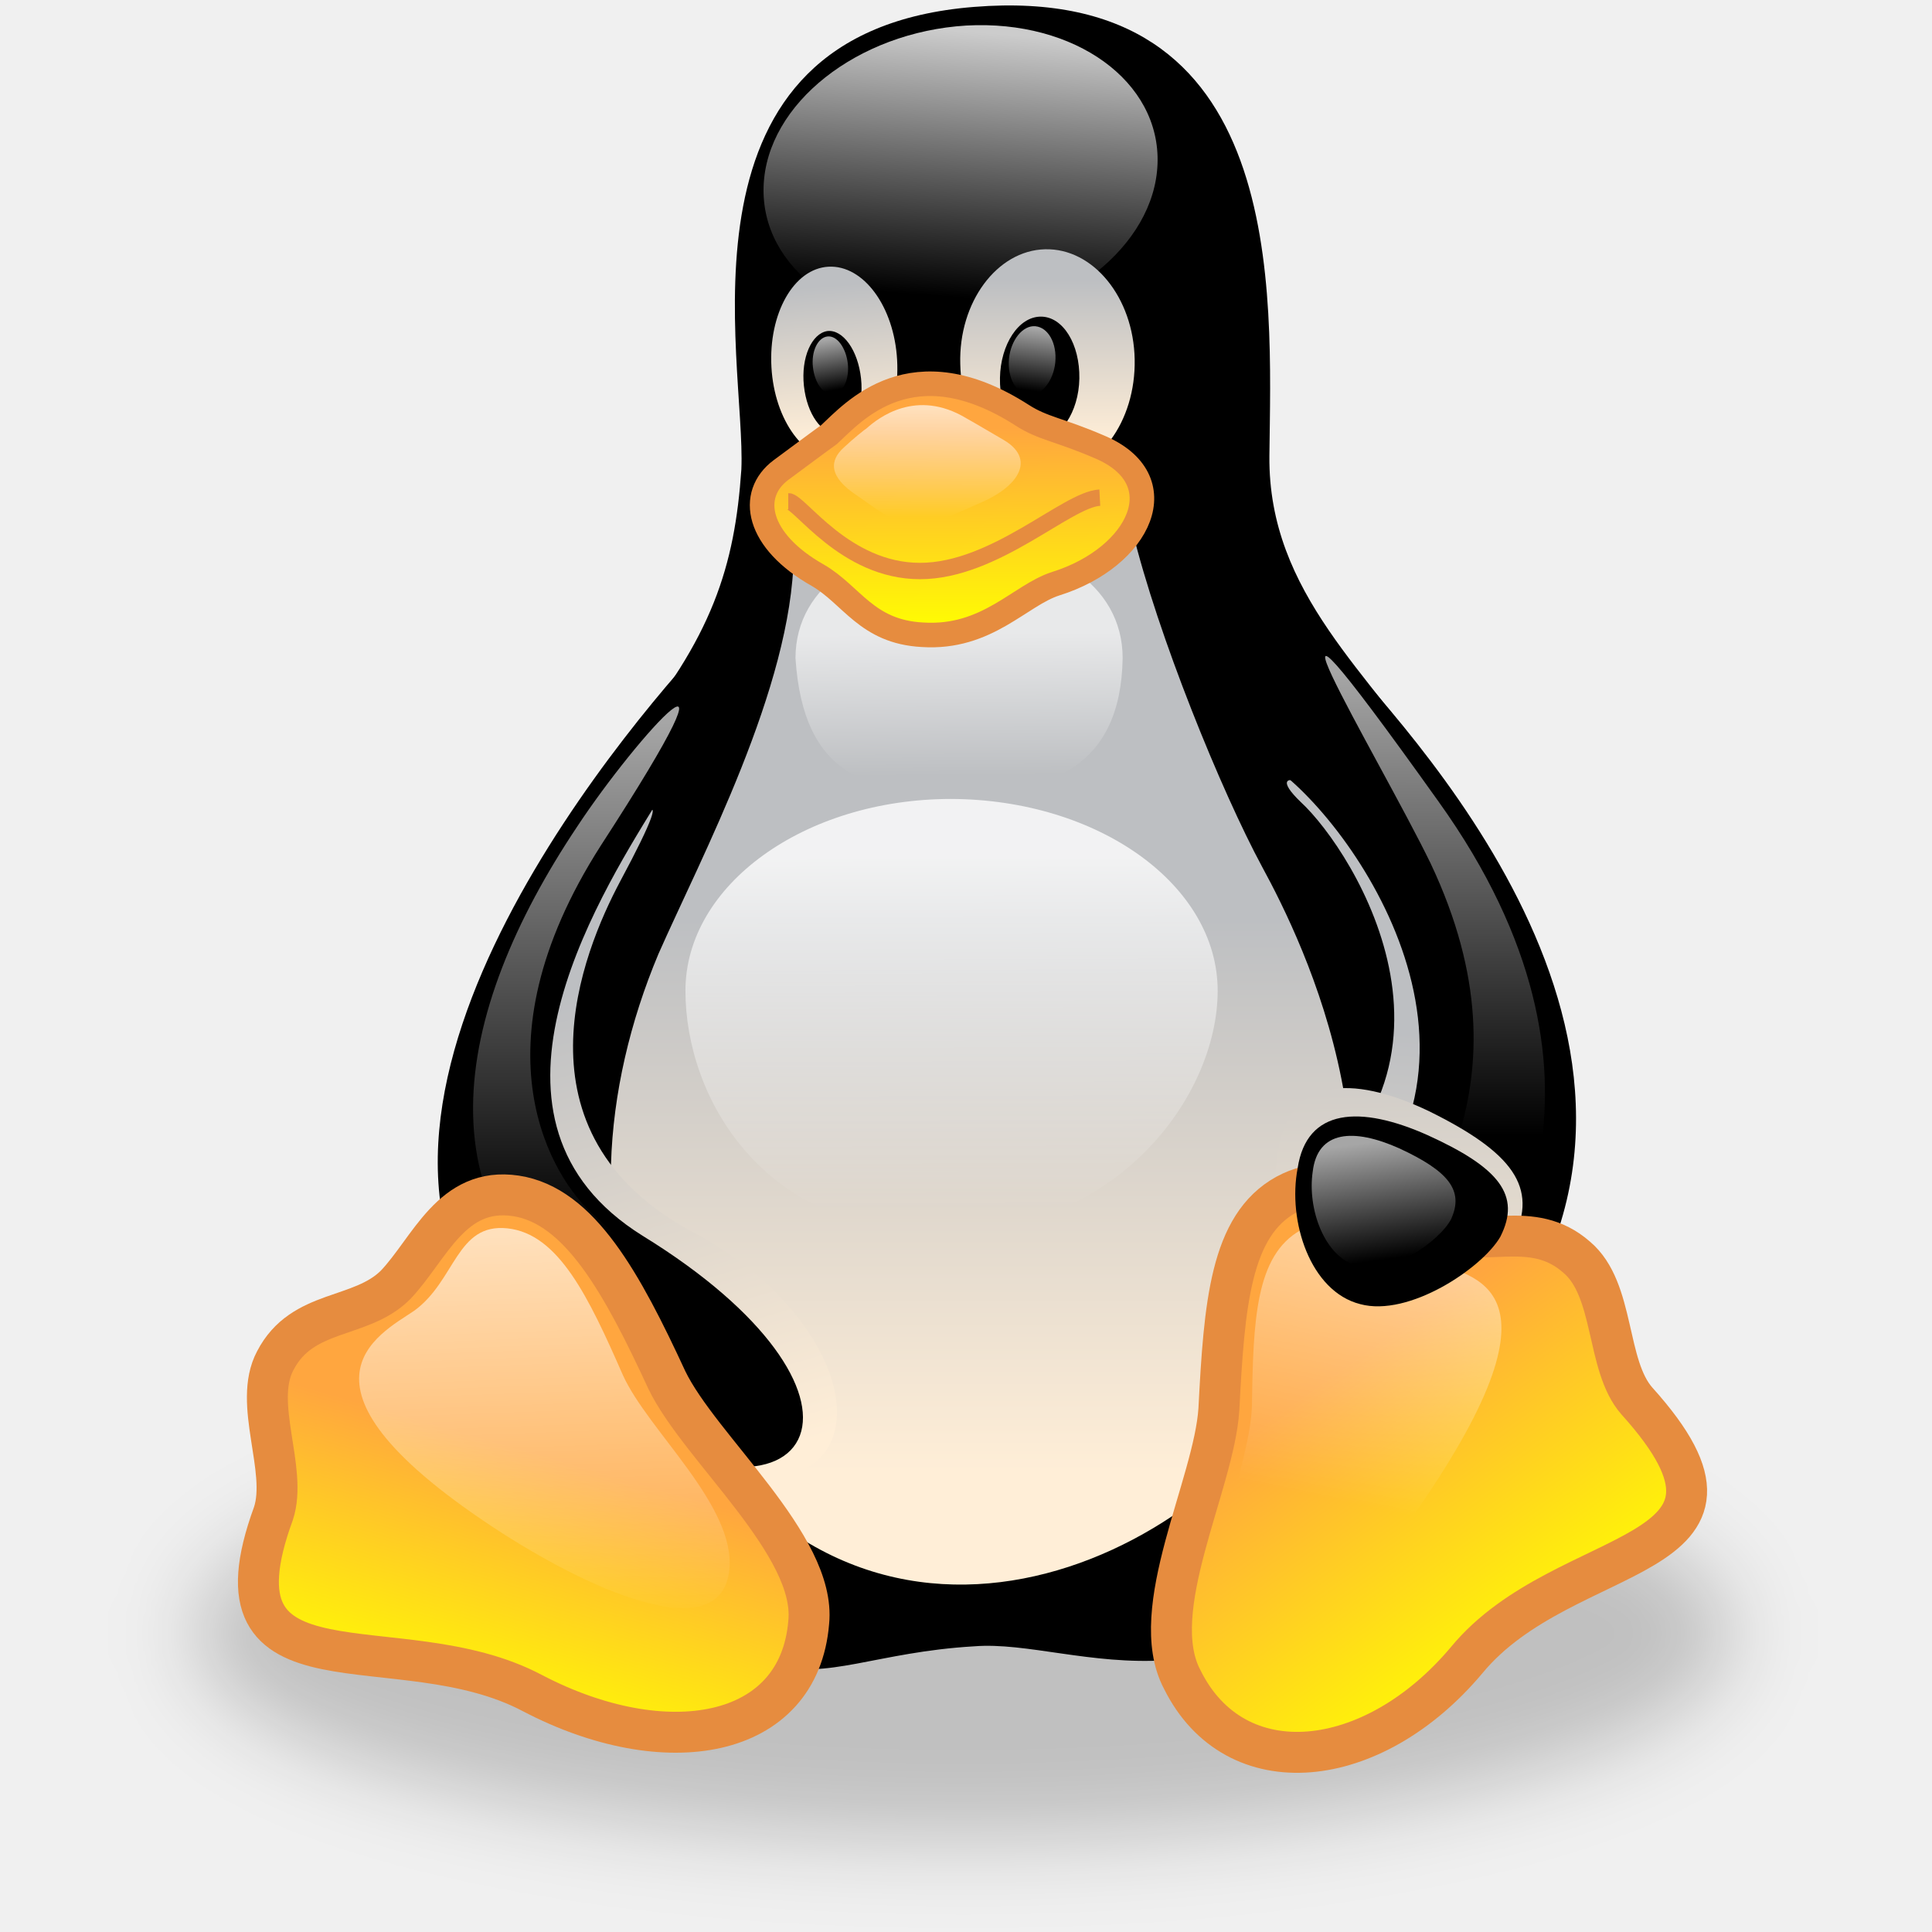
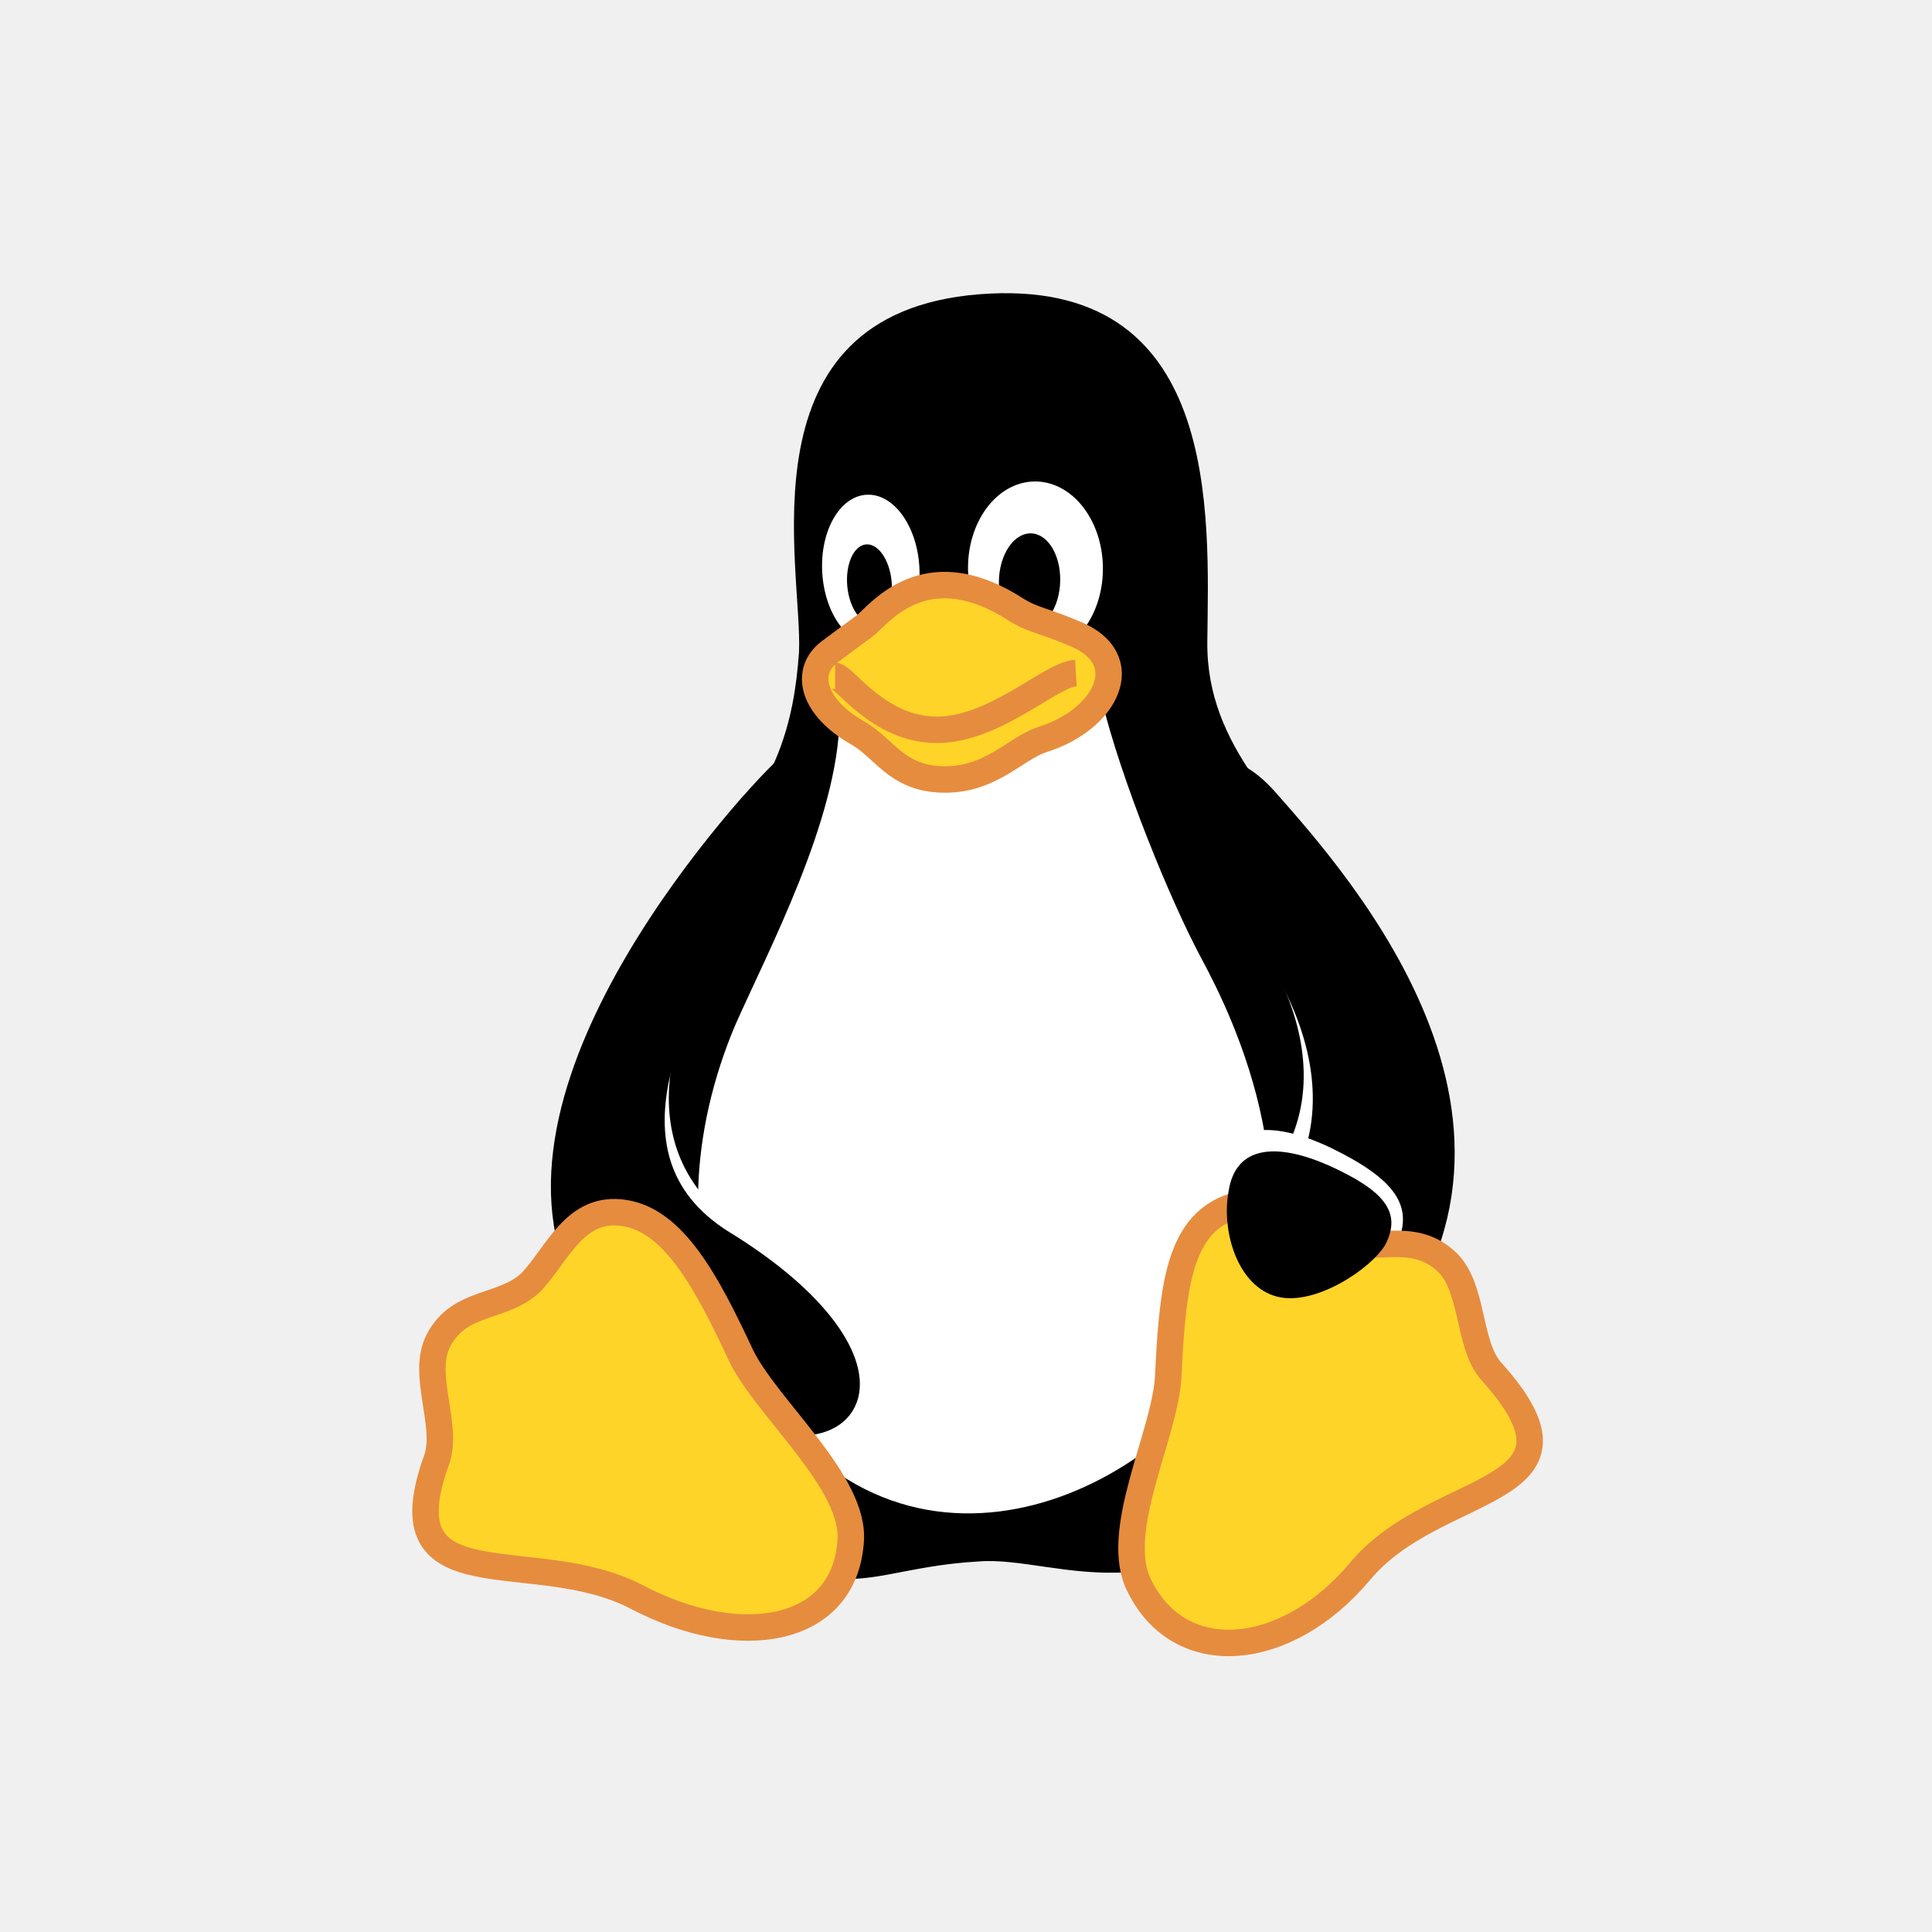
- <svg xmlns="http://www.w3.org/2000/svg" width="800px" height="800px" viewBox="-19.5 0 295 295" version="1.1" preserveAspectRatio="xMidYMid">
-   <defs>
-     <filter x="-50%" y="-50%" width="200%" height="200%" filterUnits="objectBoundingBox" id="filter-1">
-       <feOffset dx="0" dy="0" in="SourceAlpha" result="shadowOffsetOuter1">
- 
- </feOffset>
-       <feGaussianBlur stdDeviation="6.5" in="shadowOffsetOuter1" result="shadowBlurOuter1">
- 
- </feGaussianBlur>
-     </filter>
-     <linearGradient x1="48.548%" y1="115.276%" x2="51.047%" y2="41.364%" id="linearGradient-2">
-       <stop stop-color="#FFEED7" offset="0%">
- 
- </stop>
-       <stop stop-color="#BDBFC2" offset="100%">
- 
- </stop>
-     </linearGradient>
-     <linearGradient x1="54.407%" y1="2.404%" x2="46.175%" y2="90.542%" id="linearGradient-3">
-       <stop stop-color="#FFFFFF" stop-opacity="0.8" offset="0%">
- 
- </stop>
-       <stop stop-color="#FFFFFF" stop-opacity="0" offset="100%">
- 
- </stop>
-     </linearGradient>
-     <linearGradient x1="51.86%" y1="88.248%" x2="47.947%" y2="9.748%" id="linearGradient-4">
-       <stop stop-color="#FFEED7" offset="0%">
- 
- </stop>
-       <stop stop-color="#BDBFC2" offset="100%">
- 
- </stop>
-     </linearGradient>
-     <linearGradient x1="49.925%" y1="85.49%" x2="49.924%" y2="13.811%" id="linearGradient-5">
-       <stop stop-color="#FFEED7" offset="0%">
- 
- </stop>
-       <stop stop-color="#BDBFC2" offset="100%">
- 
- </stop>
-     </linearGradient>
-     <linearGradient x1="53.901%" y1="3.102%" x2="45.956%" y2="93.895%" id="linearGradient-6">
-       <stop stop-color="#FFFFFF" stop-opacity="0.65" offset="0%">
- 
- </stop>
-       <stop stop-color="#FFFFFF" stop-opacity="0" offset="100%">
- 
- </stop>
-     </linearGradient>
-     <linearGradient x1="45.593%" y1="5.475%" x2="54.811%" y2="93.524%" id="linearGradient-7">
-       <stop stop-color="#FFFFFF" stop-opacity="0.65" offset="0%">
- 
- </stop>
-       <stop stop-color="#FFFFFF" stop-opacity="0" offset="100%">
- 
- </stop>
-     </linearGradient>
-     <linearGradient x1="49.984%" y1="89.845%" x2="49.984%" y2="40.632%" id="linearGradient-8">
-       <stop stop-color="#FFEED7" offset="0%">
- 
- </stop>
-       <stop stop-color="#BDBFC2" offset="100%">
- 
- </stop>
-     </linearGradient>
-     <linearGradient x1="53.505%" y1="99.975%" x2="42.746%" y2="23.545%" id="linearGradient-9">
-       <stop stop-color="#FFEED7" offset="0%">
- 
- </stop>
-       <stop stop-color="#BDBFC2" offset="100%">
- 
- </stop>
-     </linearGradient>
-     <linearGradient x1="49.841%" y1="13.229%" x2="50.241%" y2="94.673%" id="linearGradient-10">
-       <stop stop-color="#FFFFFF" stop-opacity="0.8" offset="0%">
- 
- </stop>
-       <stop stop-color="#FFFFFF" stop-opacity="0" offset="100%">
- 
- </stop>
-     </linearGradient>
-     <linearGradient x1="49.927%" y1="37.327%" x2="50.727%" y2="92.782%" id="linearGradient-11">
-       <stop stop-color="#FFFFFF" stop-opacity="0.65" offset="0%">
- 
- </stop>
-       <stop stop-color="#FFFFFF" stop-opacity="0" offset="100%">
- 
- </stop>
-     </linearGradient>
-     <linearGradient x1="49.876%" y1="2.299%" x2="49.876%" y2="81.204%" id="linearGradient-12">
-       <stop stop-color="#FFFFFF" stop-opacity="0.65" offset="0%">
- 
- </stop>
-       <stop stop-color="#FFFFFF" stop-opacity="0" offset="100%">
- 
- </stop>
-     </linearGradient>
-     <linearGradient x1="49.833%" y1="2.272%" x2="49.824%" y2="71.799%" id="linearGradient-13">
-       <stop stop-color="#FFFFFF" stop-opacity="0.65" offset="0%">
- 
- </stop>
-       <stop stop-color="#FFFFFF" stop-opacity="0" offset="100%">
- 
- </stop>
-     </linearGradient>
-     <linearGradient x1="53.467%" y1="48.921%" x2="38.949%" y2="98.1%" id="linearGradient-14">
-       <stop stop-color="#FFA63F" offset="0%">
- 
- </stop>
-       <stop stop-color="#FFFF00" offset="100%">
- 
- </stop>
-     </linearGradient>
-     <linearGradient x1="52.373%" y1="143.009%" x2="47.579%" y2="-64.622%" id="linearGradient-15">
-       <stop stop-color="#FFEED7" offset="0%">
- 
- </stop>
-       <stop stop-color="#BDBFC2" offset="100%">
- 
- </stop>
-     </linearGradient>
-     <linearGradient x1="30.581%" y1="34.024%" x2="65.887%" y2="89.175%" id="linearGradient-16">
-       <stop stop-color="#FFA63F" offset="0%">
- 
- </stop>
-       <stop stop-color="#FFFF00" offset="100%">
- 
- </stop>
-     </linearGradient>
-     <linearGradient x1="59.572%" y1="-17.216%" x2="48.361%" y2="66.118%" id="linearGradient-17">
-       <stop stop-color="#FFFFFF" stop-opacity="0.65" offset="0%">
- 
- </stop>
-       <stop stop-color="#FFFFFF" stop-opacity="0" offset="100%">
- 
- </stop>
-     </linearGradient>
-     <linearGradient x1="47.769%" y1="1.565%" x2="51.373%" y2="104.313%" id="linearGradient-18">
-       <stop stop-color="#FFFFFF" stop-opacity="0.65" offset="0%">
- 
- </stop>
-       <stop stop-color="#FFFFFF" stop-opacity="0" offset="100%">
- 
- </stop>
-     </linearGradient>
-     <linearGradient x1="43.55%" y1="4.533%" x2="57.114%" y2="92.827%" id="linearGradient-19">
-       <stop stop-color="#FFFFFF" stop-opacity="0.65" offset="0%">
- 
- </stop>
-       <stop stop-color="#FFFFFF" stop-opacity="0" offset="100%">
- 
- </stop>
-     </linearGradient>
-     <linearGradient x1="49.733%" y1="17.609%" x2="50.558%" y2="99.385%" id="linearGradient-20">
-       <stop stop-color="#FFA63F" offset="0%">
- 
- </stop>
-       <stop stop-color="#FFFF00" offset="100%">
- 
- </stop>
-     </linearGradient>
-     <linearGradient x1="50.17%" y1="2.89%" x2="49.68%" y2="94.17%" id="linearGradient-21">
-       <stop stop-color="#FFFFFF" stop-opacity="0.65" offset="0%">
- 
- </stop>
-       <stop stop-color="#FFFFFF" stop-opacity="0" offset="100%">
- 
- </stop>
-     </linearGradient>
-   </defs>
-   <g fill="none">
-     <g transform="translate(10, 0)">
-       <path d="M235.125,249.359 C235.125,266.714 182.508,280.856 117.585,280.856 C52.662,280.856 0.044,266.806 0.044,249.359 L0.044,249.359 C0.044,232.003 52.662,217.861 117.585,217.861 C182.508,217.861 235.034,232.003 235.125,249.359 L235.125,249.359 L235.125,249.359 Z" fill="#000000" fill-opacity="0.2" filter="url(#filter-1)">
- 
- </path>
-       <path d="M53.213,215.474 C41.826,199.128 39.622,145.868 66.16,113.085 C79.292,97.382 82.69,86.454 83.7,71.67 C84.434,54.865 71.854,4.819 119.237,1.054 C167.264,-2.803 164.601,44.58 164.325,69.65 C164.142,90.77 179.844,102.8 190.68,119.329 C210.607,149.633 208.954,201.791 186.915,230.075 C158.999,265.429 135.124,250.093 119.237,251.379 C89.485,253.124 88.475,268.918 53.213,215.474 L53.213,215.474 Z" fill="#000000">
- 
- </path>
-       <path d="M169.101,122.451 C177.365,130.073 198.761,164.142 164.876,185.446 C152.939,192.884 175.529,221.167 186.364,207.485 C205.557,182.875 193.343,143.572 181.773,129.522 C174.059,119.605 162.122,115.748 169.101,122.451 L169.101,122.451 Z" fill="url(#linearGradient-2)">
- 
- </path>
-       <path d="M166.805,117.86 C180.395,128.879 205.097,167.447 169.009,192.608 C157.163,200.414 179.477,225.116 192.058,212.535 C235.676,168.641 190.956,118.227 175.529,100.871 C161.754,85.72 149.541,104.361 166.805,117.86 L166.805,117.86 Z" stroke="#000000" stroke-width="0.977" fill="#000000">
- 
- </path>
-       <path d="M147.245,25.021 C146.786,37.601 132.92,48.529 116.299,49.539 C99.678,50.549 86.638,40.999 87.097,28.419 L87.097,28.419 C87.557,15.838 101.423,4.91 118.044,3.9 C134.665,2.982 147.704,12.44 147.245,25.021 L147.245,25.021 L147.245,25.021 Z" fill="url(#linearGradient-3)">
- 
- </path>
-       <path d="M107.483,54.957 C107.943,63.13 104.086,70.017 98.76,70.292 C93.434,70.568 88.75,64.232 88.291,56.059 L88.291,56.059 C87.832,47.886 91.689,40.999 97.015,40.724 C102.341,40.448 107.024,46.784 107.483,54.957 L107.483,54.957 L107.483,54.957 Z" fill="url(#linearGradient-4)">
- 
- </path>
-       <path d="M117.125,55.6 C117.309,65.058 123.462,72.588 130.808,72.405 C138.154,72.221 143.939,64.415 143.756,54.865 L143.756,54.865 C143.572,45.407 137.42,37.877 130.073,38.061 C122.727,38.244 116.85,46.142 117.125,55.6 L117.125,55.6 L117.125,55.6 Z" fill="url(#linearGradient-5)">
- 
- </path>
-       <path d="M123.186,57.712 C123.094,62.946 125.665,67.17 129.063,67.17 C132.369,67.17 135.216,62.946 135.308,57.804 L135.308,57.804 C135.399,52.57 132.828,48.345 129.43,48.345 C126.033,48.345 123.278,52.57 123.186,57.712 L123.186,57.712 L123.186,57.712 Z" fill="#000000">
- 
- </path>
-       <path d="M101.974,57.804 C102.433,62.12 100.78,65.793 98.392,66.16 C96.005,66.436 93.709,63.222 93.25,58.906 L93.25,58.906 C92.791,54.59 94.444,50.917 96.831,50.549 C99.219,50.274 101.515,53.488 101.974,57.804 L101.974,57.804 L101.974,57.804 Z" fill="#000000">
- 
- </path>
-       <path d="M124.564,54.773 C124.288,57.712 125.665,60.099 127.594,60.283 C129.522,60.467 131.359,58.171 131.634,55.324 L131.634,55.324 C131.91,52.386 130.532,49.998 128.604,49.815 C126.676,49.631 124.839,51.927 124.564,54.773 L124.564,54.773 L124.564,54.773 Z" fill="url(#linearGradient-6)">
- 
- </path>
-       <path d="M99.953,55.508 C100.229,57.896 99.219,60.008 97.75,60.191 C96.28,60.375 94.903,58.538 94.627,56.059 L94.627,56.059 C94.352,53.671 95.362,51.559 96.831,51.376 C98.301,51.192 99.678,53.12 99.953,55.508 L99.953,55.508 L99.953,55.508 Z" fill="url(#linearGradient-7)">
- 
- </path>
-       <path d="M71.027,145.684 C77.547,130.899 91.413,104.912 91.689,84.801 C91.689,68.823 139.532,64.966 143.388,80.945 C147.245,96.923 156.979,120.798 163.223,132.369 C169.468,143.847 187.558,180.487 168.274,212.443 C150.918,240.727 98.301,263.133 70.201,208.587 C60.651,189.67 62.395,166.254 71.027,145.684 L71.027,145.684 Z" fill="url(#linearGradient-8)">
- 
- </path>
-       <path d="M65.15,134.664 C59.549,145.225 47.978,172.957 76.262,188.109 C106.657,204.271 106.565,237.421 70.017,221.626 C36.592,207.393 51.376,149.724 60.743,135.95 C66.803,126.308 75.986,114.462 65.15,134.664 L65.15,134.664 Z" fill="url(#linearGradient-9)">
- 
- </path>
-       <path d="M69.925,122.727 C61.018,137.236 39.714,171.396 68.273,189.211 C106.657,212.811 95.821,236.319 60.743,215.106 C11.339,185.538 54.774,125.849 74.517,103.075 C97.107,77.547 78.833,107.759 69.925,122.727 L69.925,122.727 Z" stroke="#000000" stroke-width="1.25" fill="#000000">
- 
- </path>
-       <path d="M156.428,151.285 C156.428,167.447 140.909,188.384 114.279,188.201 C86.822,188.384 75.16,167.447 75.16,151.285 C75.16,135.124 93.342,121.992 115.748,121.992 C138.246,122.084 156.428,135.124 156.428,151.285 L156.428,151.285 Z" fill="url(#linearGradient-10)">
- 
- </path>
-       <path d="M141.919,100.504 C141.644,117.217 130.716,121.166 116.942,121.166 C103.167,121.166 93.158,118.686 91.964,100.504 C91.964,89.117 103.167,82.506 116.942,82.506 C130.716,82.414 141.919,89.026 141.919,100.504 L141.919,100.504 Z" fill="url(#linearGradient-11)">
- 
- </path>
-       <path d="M58.63,126.216 C67.63,112.534 86.638,91.505 62.212,129.155 C42.377,160.193 54.866,180.12 61.294,185.629 C79.843,202.159 79.108,213.27 64.508,204.546 C33.194,185.905 39.714,154.499 58.63,126.216 L58.63,126.216 Z" fill="url(#linearGradient-12)">
- 
- </path>
-       <path d="M188.936,131.818 C181.13,115.748 156.336,74.976 190.129,122.359 C220.892,165.243 199.312,195.088 195.455,198.026 C191.599,200.965 178.651,206.934 182.416,196.557 C186.273,186.18 205.373,166.529 188.936,131.818 L188.936,131.818 Z" fill="url(#linearGradient-13)">
- 
- </path>
-       <path d="M51.835,258.542 C31.266,247.614 1.421,260.654 12.257,231.085 C14.461,224.381 9.043,214.28 12.532,207.76 C16.665,199.771 25.572,201.516 30.898,196.19 C36.132,190.68 39.438,181.13 49.264,182.599 C58.998,184.068 65.518,196.006 72.313,210.699 C77.364,221.167 95.178,235.952 93.985,247.706 C92.515,265.704 72.037,269.102 51.835,258.542 L51.835,258.542 Z" stroke="#E68C3F" stroke-width="6.25" fill="url(#linearGradient-14)">
- 
- </path>
-       <path d="M201.608,189.119 C198.486,194.996 185.446,204.454 176.722,201.975 C167.907,199.587 163.866,186.18 165.611,175.987 C167.264,164.601 176.722,163.958 188.66,169.651 C201.516,175.987 205.373,181.313 201.608,189.119 L201.608,189.119 Z" fill="url(#linearGradient-15)">
- 
- </path>
-       <path d="M194.445,253.491 C209.505,235.217 243.023,238.982 220.433,213.913 C215.658,208.495 217.127,196.924 211.25,191.966 C204.363,185.905 196.741,190.864 189.762,187.742 C182.783,184.344 175.437,177.824 166.897,182.415 C158.357,187.099 157.438,199.22 156.612,215.198 C155.877,226.677 145.409,245.869 151.01,256.429 C159.091,272.775 180.12,270.571 194.445,253.491 L194.445,253.491 Z" stroke="#E68C3F" stroke-width="6.251" fill="url(#linearGradient-16)">
- 
- </path>
-       <path d="M187.925,229.064 C211.25,194.629 193.894,194.904 188.017,192.241 C182.14,189.486 175.988,184.068 169.101,187.833 C162.213,191.69 161.846,201.608 161.662,214.647 C161.387,224.014 153.581,239.717 158.265,248.44 C163.958,258.633 177.732,243.849 187.925,229.064 L187.925,229.064 Z" fill="url(#linearGradient-17)">
- 
- </path>
-       <path d="M47.06,234.023 C12.165,211.433 28.511,203.72 33.745,200.138 C40.081,195.547 40.173,186.731 47.978,187.558 C55.784,188.384 60.375,198.026 65.609,209.964 C69.466,218.504 82.873,229.891 81.863,239.717 C80.578,251.287 62.12,243.665 47.06,234.023 L47.06,234.023 Z" fill="url(#linearGradient-18)">
- 
- </path>
-       <path d="M199.588,188.843 C196.833,193.619 185.63,201.149 178.192,199.128 C170.57,197.2 167.08,186.456 168.641,178.375 C170.019,169.192 178.192,168.733 188.476,173.324 C199.404,178.283 202.802,182.507 199.588,188.843 L199.588,188.843 Z" fill="#000000">
- 
- </path>
-       <path d="M192.058,186.18 C190.313,189.486 182.967,194.72 177.824,193.343 C172.682,191.966 170.111,184.528 170.937,178.926 C171.672,172.59 177.181,172.222 184.16,175.345 C191.69,178.834 194.078,181.773 192.058,186.18 L192.058,186.18 Z" fill="url(#linearGradient-19)">
- 
- </path>
-       <path d="M97.107,66.344 C100.78,62.946 109.687,52.57 126.584,63.405 C129.706,65.426 132.277,65.609 138.246,68.18 C150.276,73.139 144.582,85.077 131.726,89.117 C126.216,90.862 121.258,97.566 111.34,96.923 C102.8,96.464 100.596,90.862 95.362,87.832 C86.087,82.598 84.71,75.527 89.76,71.762 C94.811,67.997 96.739,66.619 97.107,66.344 L97.107,66.344 Z" stroke="#E68C3F" stroke-width="3.75" fill="url(#linearGradient-20)">
- 
- </path>
-       <path d="M138.43,75.986 C133.379,76.261 122.451,87.189 110.973,87.189 C99.494,87.189 92.607,76.537 90.862,76.537" stroke="#E68C3F" stroke-width="2.5">
- 
- </path>
-       <path d="M102.8,65.426 C104.637,63.773 110.422,59.273 118.044,63.864 C119.697,64.783 121.35,65.793 123.737,67.17 C128.604,70.017 126.216,74.149 120.339,76.72 C117.676,77.822 113.269,80.21 109.963,80.026 C106.29,79.659 103.81,77.271 101.423,75.71 C96.923,72.772 97.199,70.292 99.311,68.364 C100.872,66.895 102.616,65.517 102.8,65.426 L102.8,65.426 Z" fill="url(#linearGradient-21)">
- 
- </path>
+ <svg xmlns="http://www.w3.org/2000/svg" width="800px" height="800px" viewBox="0 0 73 73" version="1.1">
+   <g id="databases-and-servers/servers/gnu-linux" stroke="none" stroke-width="1" fill="none" fill-rule="evenodd">
+     <g id="container" transform="translate(2, 2)" fill="#FFFFFF" fill-rule="nonzero" stroke="#293A4B" stroke-width="2" />
+     <g id="linux-icon" transform="translate(16, 11)">
+       <path d="M8.356,41.125 C6.179,37.992 5.755,27.807 10.834,21.541 C13.35,18.535 13.992,16.44 14.191,13.628 C14.326,10.422 11.923,0.849 20.985,0.12 C30.164,-0.613 29.671,8.448 29.618,13.242 C29.574,17.29 32.59,19.585 34.654,22.74 C38.472,28.538 38.149,38.519 33.934,43.922 C28.595,50.686 24.022,47.753 20.985,47.999 C15.298,48.31 15.11,51.342 8.356,41.125 Z" id="path106" fill="#000000" fill-rule="nonzero" />
+       <path d="M30.526,23.333 C32.103,24.784 36.205,31.315 29.718,35.378 C27.431,36.793 31.757,42.213 33.834,39.587 C37.499,34.874 35.162,27.368 32.963,24.679 C31.47,22.772 29.187,22.034 30.526,23.333 Z" id="path113" fill="#FFFFFF" fill-rule="nonzero" />
+       <path d="M30.081,22.442 C32.679,24.542 37.41,31.934 30.51,36.735 C28.243,38.232 32.518,42.953 34.919,40.538 C43.264,32.145 34.701,22.494 31.753,19.176 C29.118,16.291 26.784,19.858 30.081,22.442 Z" id="path111" stroke="#000000" stroke-width="0.977" fill="#000000" fill-rule="nonzero" />
+       <path d="M18.738,10.421 C18.828,11.985 18.079,13.301 17.066,13.36 C16.052,13.419 15.158,12.198 15.068,10.633 C14.978,9.068 15.727,7.752 16.74,7.694 C17.754,7.635 18.648,8.856 18.738,10.421 Z" id="path115" fill="#FFFFFF" fill-rule="nonzero" />
+       <path d="M20.577,10.54 C20.615,12.351 21.785,13.787 23.192,13.749 C24.599,13.71 25.709,12.211 25.672,10.401 C25.635,8.591 24.465,7.154 23.058,7.193 C21.651,7.231 20.541,8.73 20.577,10.54 Z" id="path116" fill="#FFFFFF" fill-rule="nonzero" />
+       <path d="M21.743,10.95 C21.722,11.943 22.223,12.75 22.863,12.751 C23.502,12.753 24.038,11.948 24.059,10.955 C24.081,9.961 23.579,9.154 22.94,9.153 C22.3,9.151 21.764,9.956 21.743,10.95 Z" id="path117" fill="#000000" fill-rule="nonzero" />
+       <path d="M17.689,10.96 C17.769,11.783 17.46,12.495 16.998,12.551 C16.536,12.607 16.097,11.986 16.016,11.164 C15.936,10.341 16.246,9.629 16.707,9.572 C17.169,9.516 17.609,10.138 17.689,10.96 Z" id="path118" fill="#000000" fill-rule="nonzero" />
+       <path d="M11.766,27.767 C13.014,24.937 15.666,19.967 15.722,16.124 C15.722,13.067 24.879,12.337 25.613,15.389 C26.348,18.441 28.213,23.019 29.4,25.224 C30.587,27.428 34.049,34.43 30.361,40.541 C27.04,45.951 16.971,50.23 11.596,39.806 C9.788,36.188 10.11,31.706 11.766,27.767 Z" id="path128" fill="#FFFFFF" fill-rule="nonzero" />
+       <path d="M10.638,25.667 C9.571,27.685 7.352,32.993 12.76,35.897 C18.582,38.981 18.554,45.326 11.566,42.307 C5.178,39.578 8.002,28.55 9.789,25.912 C10.961,24.064 12.717,21.802 10.638,25.667 Z" id="path112" fill="#FFFFFF" fill-rule="nonzero" />
+       <path d="M11.553,23.38 C9.855,26.151 5.78,32.695 11.233,36.089 C18.58,40.596 16.5,45.103 9.795,41.045 C0.353,35.38 8.645,23.971 12.432,19.623 C16.753,14.742 13.264,20.506 11.553,23.38 Z" id="path109" stroke="#000000" stroke-width="1.25" fill="#000000" fill-rule="nonzero" />
+       <path d="M8.092,49.358 C4.16,47.275 -1.557,49.758 0.518,44.101 C0.934,42.814 -0.101,40.892 0.575,39.636 C1.366,38.11 3.062,38.449 4.079,37.432 C5.082,36.373 5.718,34.549 7.584,34.832 C9.449,35.114 10.689,37.404 11.992,40.201 C12.953,42.208 16.361,45.03 16.139,47.275 C15.876,50.726 11.955,51.377 8.092,49.358 Z" id="path132" stroke="#E68C3F" fill="#FFD429" fill-rule="nonzero" />
+       <path d="M36.751,36.08 C36.147,37.213 33.657,39.011 31.997,38.542 C30.304,38.083 29.541,35.519 29.873,33.579 C30.18,31.394 31.997,31.286 34.275,32.364 C36.724,33.557 37.465,34.579 36.751,36.08 Z" id="path177" fill="#FFFFFF" fill-rule="nonzero" />
+       <path d="M35.377,48.387 C38.26,44.89 44.663,45.607 40.345,40.812 C39.432,39.784 39.704,37.555 38.594,36.614 C37.274,35.459 35.818,36.406 34.48,35.802 C33.14,35.156 31.739,33.897 30.103,34.792 C28.467,35.687 28.291,38.015 28.137,41.062 C28.001,43.257 26.001,46.927 27.063,48.944 C28.62,52.071 32.627,51.657 35.377,48.387 Z" id="path133" stroke="#E68C3F" fill="#FFD429" fill-rule="nonzero" />
+       <path d="M36.35,36.019 C35.83,36.927 33.683,38.367 32.253,37.992 C30.793,37.623 30.136,35.569 30.422,34.014 C30.687,32.263 32.253,32.176 34.216,33.04 C36.327,33.996 36.965,34.815 36.35,36.019 Z" id="path136" fill="#000000" fill-rule="nonzero" />
+       <path d="M16.749,12.589 C17.444,11.931 19.161,9.958 22.384,12.029 C22.983,12.419 23.469,12.455 24.622,12.949 C26.929,13.897 25.826,16.182 23.383,16.945 C22.337,17.284 21.386,18.555 19.482,18.446 C17.855,18.351 17.428,17.292 16.429,16.705 C14.653,15.703 14.391,14.347 15.35,13.628 C16.309,12.909 16.684,12.65 16.749,12.589 Z" id="path119" stroke="#E68C3F" fill="#FFD429" fill-rule="nonzero" />
+       <path d="M24.653,14.428 C23.692,14.485 21.601,16.576 19.396,16.576 C17.192,16.576 15.892,14.541 15.553,14.541" id="path120" stroke="#E68C3F" />
    </g>
  </g>
</svg>
